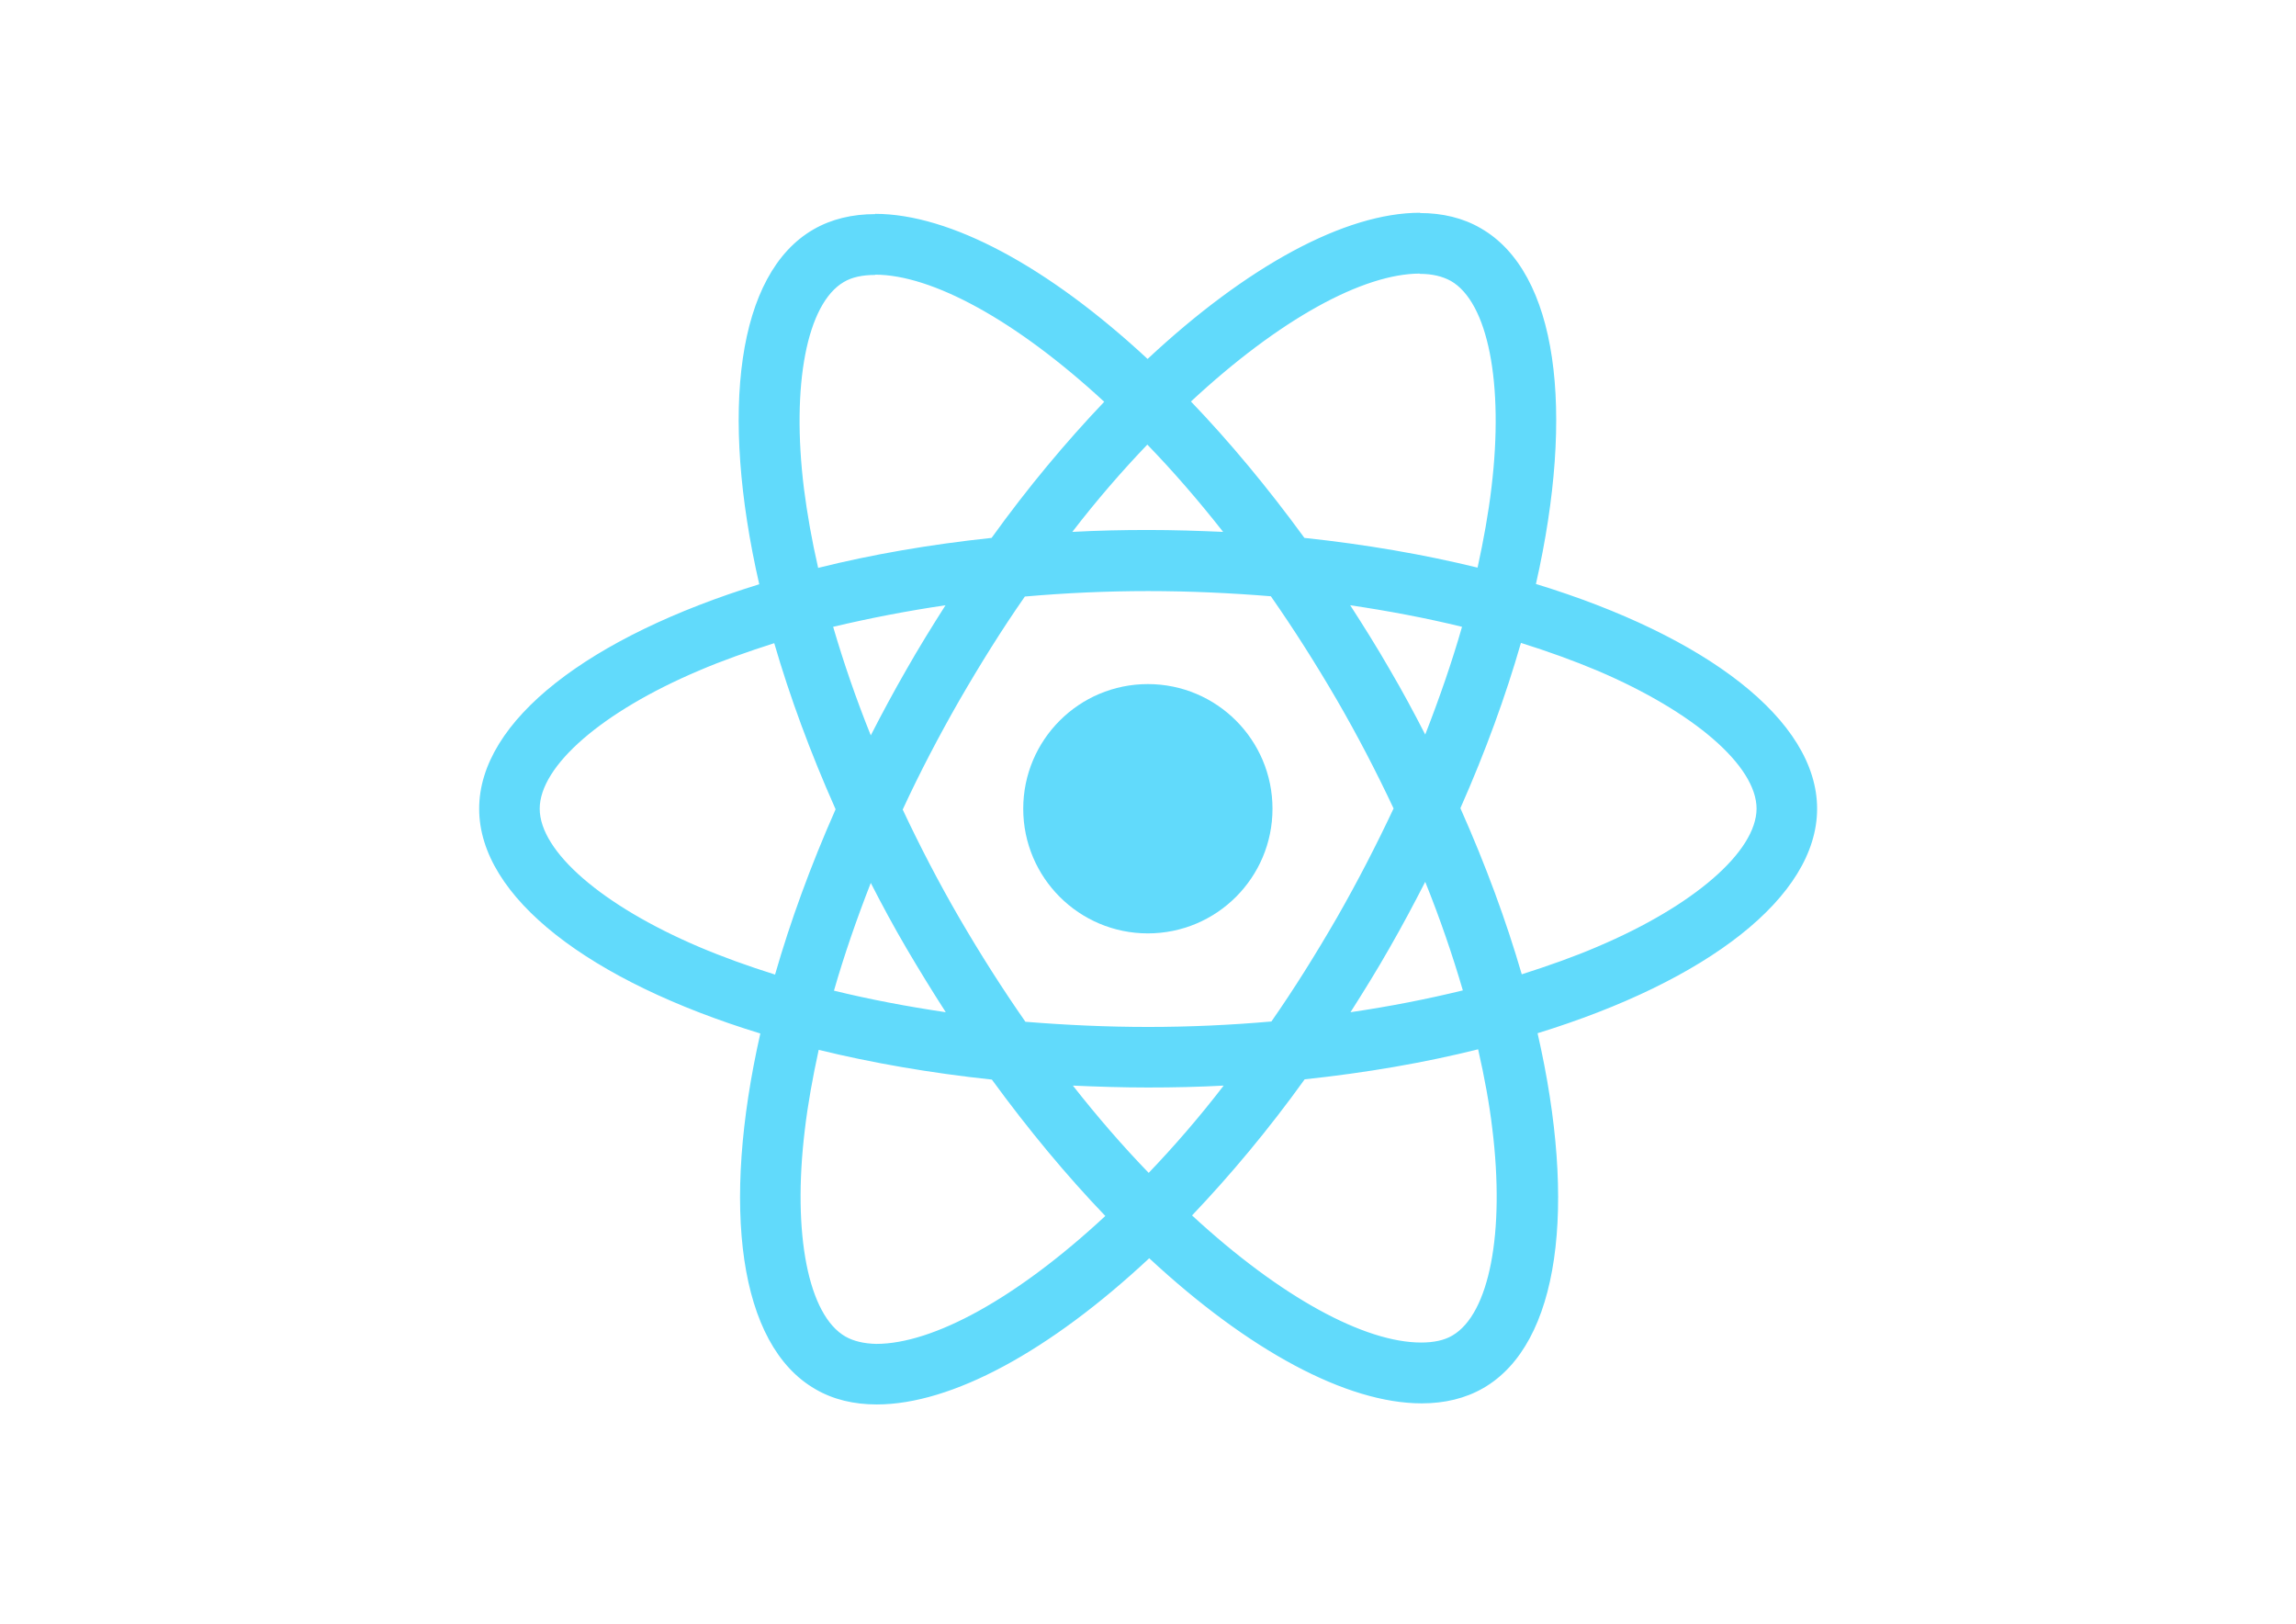
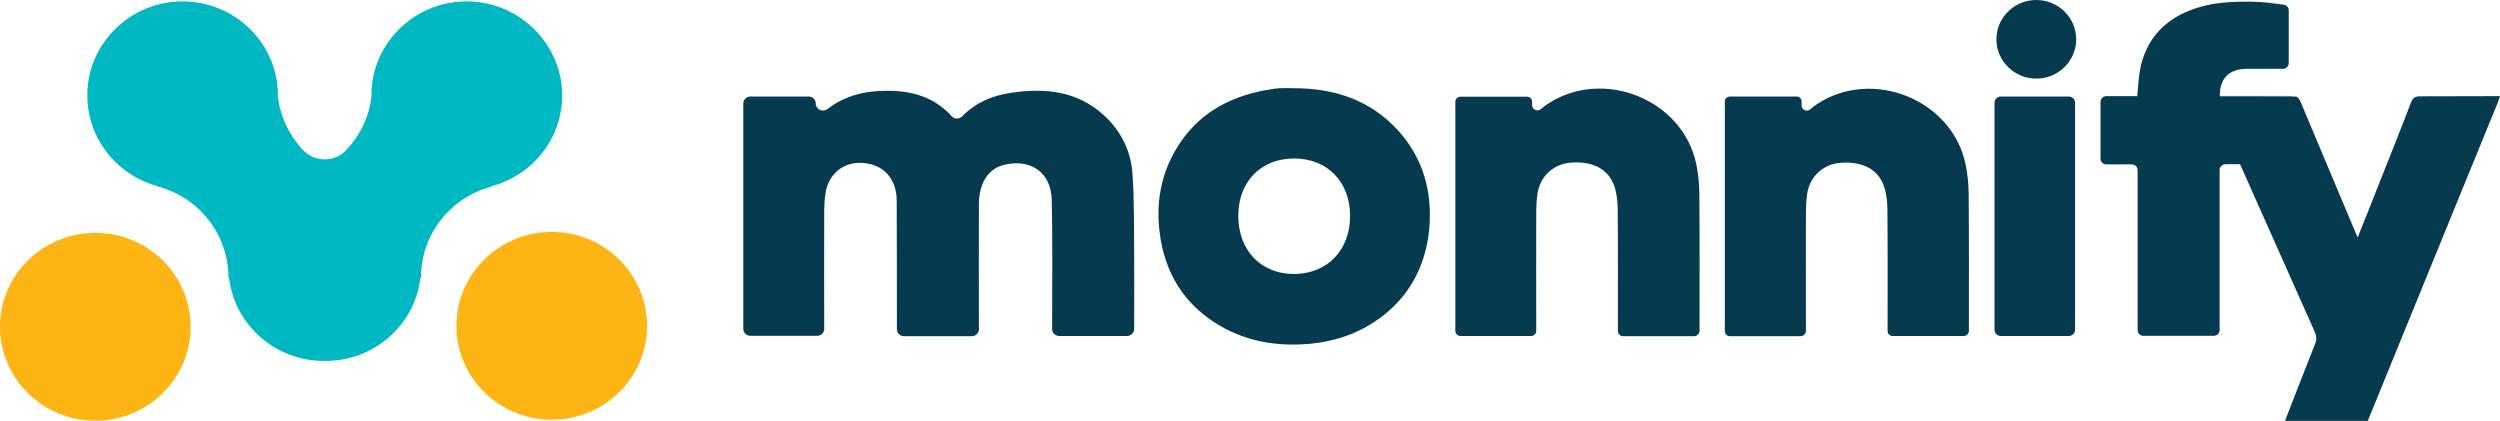
- <svg xmlns="http://www.w3.org/2000/svg" viewBox="0 0 841.9 595.3">
-   <g fill="#61DAFB">
-     <path d="M666.3 296.5c0-32.5-40.7-63.3-103.1-82.4 14.4-63.6 8-114.2-20.2-130.4-6.5-3.8-14.1-5.6-22.4-5.6v22.3c4.6 0 8.3.9 11.4 2.6 13.6 7.8 19.5 37.5 14.9 75.7-1.1 9.4-2.9 19.3-5.1 29.4-19.6-4.8-41-8.5-63.5-10.9-13.5-18.5-27.5-35.3-41.6-50 32.6-30.3 63.2-46.9 84-46.9V78c-27.5 0-63.5 19.6-99.9 53.6-36.4-33.8-72.4-53.2-99.9-53.2v22.3c20.7 0 51.4 16.5 84 46.6-14 14.7-28 31.4-41.3 49.9-22.6 2.4-44 6.1-63.6 11-2.3-10-4-19.7-5.2-29-4.7-38.2 1.1-67.9 14.6-75.8 3-1.8 6.9-2.6 11.5-2.6V78.5c-8.4 0-16 1.8-22.6 5.6-28.1 16.2-34.4 66.7-19.9 130.1-62.2 19.2-102.7 49.9-102.7 82.3 0 32.5 40.7 63.3 103.1 82.4-14.4 63.6-8 114.2 20.2 130.4 6.5 3.8 14.1 5.6 22.5 5.6 27.5 0 63.5-19.6 99.9-53.6 36.4 33.8 72.4 53.2 99.9 53.2 8.4 0 16-1.8 22.6-5.6 28.1-16.2 34.4-66.7 19.9-130.1 62-19.1 102.5-49.9 102.5-82.3zm-130.2-66.7c-3.7 12.9-8.3 26.2-13.5 39.5-4.1-8-8.4-16-13.1-24-4.6-8-9.5-15.8-14.4-23.4 14.2 2.1 27.9 4.7 41 7.9zm-45.8 106.5c-7.8 13.5-15.8 26.3-24.1 38.2-14.9 1.3-30 2-45.2 2-15.1 0-30.2-.7-45-1.9-8.3-11.9-16.4-24.6-24.2-38-7.6-13.1-14.5-26.4-20.8-39.8 6.2-13.4 13.2-26.8 20.7-39.9 7.8-13.5 15.8-26.3 24.1-38.2 14.9-1.3 30-2 45.2-2 15.1 0 30.2.7 45 1.9 8.3 11.9 16.4 24.6 24.2 38 7.6 13.1 14.5 26.4 20.8 39.8-6.3 13.4-13.2 26.8-20.7 39.9zm32.3-13c5.4 13.4 10 26.8 13.8 39.8-13.1 3.2-26.9 5.9-41.2 8 4.9-7.7 9.8-15.6 14.4-23.7 4.6-8 8.9-16.1 13-24.1zM421.2 430c-9.3-9.6-18.6-20.3-27.8-32 9 .4 18.2.7 27.5.7 9.4 0 18.7-.2 27.8-.7-9 11.7-18.3 22.4-27.5 32zm-74.4-58.9c-14.2-2.1-27.9-4.7-41-7.9 3.7-12.9 8.3-26.2 13.5-39.5 4.1 8 8.4 16 13.1 24 4.7 8 9.5 15.8 14.4 23.4zM420.7 163c9.3 9.6 18.6 20.3 27.8 32-9-.4-18.2-.7-27.5-.7-9.4 0-18.7.2-27.8.7 9-11.7 18.3-22.4 27.5-32zm-74 58.9c-4.9 7.7-9.8 15.6-14.4 23.7-4.6 8-8.9 16-13 24-5.4-13.4-10-26.8-13.8-39.8 13.1-3.1 26.9-5.8 41.2-7.9zm-90.5 125.2c-35.4-15.1-58.3-34.9-58.3-50.6 0-15.7 22.9-35.6 58.3-50.6 8.6-3.7 18-7 27.7-10.1 5.7 19.6 13.2 40 22.5 60.9-9.2 20.8-16.6 41.1-22.2 60.6-9.9-3.1-19.3-6.5-28-10.2zM310 490c-13.6-7.8-19.5-37.5-14.9-75.7 1.1-9.4 2.9-19.3 5.1-29.4 19.6 4.8 41 8.5 63.5 10.9 13.5 18.5 27.5 35.3 41.6 50-32.6 30.3-63.2 46.9-84 46.9-4.5-.1-8.3-1-11.3-2.7zm237.2-76.2c4.7 38.2-1.1 67.9-14.6 75.8-3 1.8-6.9 2.6-11.5 2.6-20.7 0-51.4-16.5-84-46.6 14-14.7 28-31.4 41.3-49.9 22.6-2.4 44-6.1 63.6-11 2.3 10.1 4.1 19.8 5.2 29.1zm38.5-66.7c-8.6 3.7-18 7-27.7 10.1-5.7-19.6-13.2-40-22.5-60.9 9.2-20.8 16.6-41.1 22.2-60.6 9.9 3.1 19.3 6.5 28.1 10.2 35.4 15.1 58.3 34.9 58.3 50.6-.1 15.7-23 35.6-58.4 50.6zM320.8 78.4z" />
-     <circle cx="420.9" cy="296.5" r="45.7" />
-     <path d="M520.5 78.1z" />
-   </g>
+ <svg xmlns="http://www.w3.org/2000/svg" width="297" height="50" viewBox="0 0 297 50" fill="none" id="logo">
+   <path d="M66.769 10.719C67.058 16.089 63.498 20.693 58.559 22.073C58.492 22.117 58.448 22.139 58.403 22.161C53.575 23.433 50.016 27.773 50.016 32.946C50.016 32.99 49.971 33.056 49.926 33.121C49.237 38.623 44.453 42.876 38.691 42.876H38.468C32.706 42.876 27.922 38.623 27.233 33.121C27.166 33.034 27.144 32.99 27.144 32.946C27.144 27.795 23.584 23.433 18.756 22.161C18.711 22.139 18.667 22.117 18.6 22.073C13.661 20.693 10.101 16.089 10.39 10.719C10.68 5.151 15.218 0.592 20.869 0.197C27.5 -0.263 33.017 4.91 33.017 11.333C33.017 11.398 33.017 11.486 33.017 11.552C33.329 13.941 34.397 16.155 36.043 17.865C37.423 19.29 39.714 19.29 41.094 17.865C42.74 16.155 43.83 13.941 44.12 11.552C44.12 11.486 44.12 11.398 44.12 11.333C44.12 4.91 49.637 -0.263 56.267 0.197C61.896 0.592 66.457 5.151 66.769 10.719Z" fill="#00B8C2" />
+   <path d="M65.545 49.868C71.8 49.868 76.87 44.873 76.87 38.711C76.87 32.549 71.8 27.554 65.545 27.554C59.291 27.554 54.221 32.549 54.221 38.711C54.221 44.873 59.291 49.868 65.545 49.868Z" fill="#FDB515" />
+   <path d="M11.325 49.978C17.579 49.978 22.649 44.983 22.649 38.821C22.649 32.659 17.579 27.663 11.325 27.663C5.07 27.663 0 32.659 0 38.821C0 44.983 5.07 49.978 11.325 49.978Z" fill="#FDB515" />
+   <path d="M241.912 9.338C244.529 9.338 246.651 7.248 246.651 4.669C246.651 2.09 244.529 0 241.912 0C239.295 0 237.173 2.09 237.173 4.669C237.173 7.248 239.295 9.338 241.912 9.338Z" fill="#063A4F" />
+   <path d="M115.449 39.939H107.395C106.927 39.939 106.549 39.566 106.549 39.106C106.549 39.084 106.549 39.062 106.549 39.018C106.549 33.933 106.549 28.869 106.527 23.784C106.505 21.613 105.37 20.035 103.523 19.531C100.787 18.786 98.428 20.298 98.05 23.06C97.961 23.718 97.917 24.375 97.917 25.033C97.894 29.658 97.917 34.283 97.917 38.908V39.062C97.917 39.522 97.538 39.895 97.071 39.895H89.15C88.683 39.895 88.305 39.522 88.305 39.062V12.297C88.305 11.837 88.683 11.464 89.15 11.464H96.07C96.537 11.464 96.915 11.837 96.915 12.297C96.915 12.999 97.716 13.371 98.295 12.955C100.408 11.333 102.834 10.763 105.481 10.785C108.463 10.785 111.066 11.596 113.068 13.81C113.402 14.182 113.98 14.161 114.314 13.81C115.894 12.21 117.852 11.355 120.099 11.026C124.192 10.412 128.041 10.807 131.223 13.766C133.225 15.629 134.36 17.997 134.538 20.649C134.761 23.871 134.716 27.115 134.738 30.338C134.761 33.231 134.738 36.147 134.738 39.084C134.738 39.544 134.36 39.917 133.893 39.917H125.839C125.372 39.917 124.993 39.544 124.993 39.084C124.993 39.062 124.993 39.04 124.993 39.018C124.993 33.911 125.06 28.803 124.949 23.718C124.815 20.035 121.923 18.829 119.075 19.641C117.34 20.145 116.316 21.855 116.294 24.178C116.272 29.132 116.294 34.064 116.294 39.018C116.294 39.062 116.294 39.084 116.294 39.128C116.294 39.566 115.916 39.939 115.449 39.939Z" fill="#063A4F" />
+   <path d="M166.132 15.541C162.839 11.903 158.545 10.478 153.695 10.478C153.138 10.478 152.582 10.456 152.004 10.478C151.603 10.5 151.203 10.566 150.824 10.631C146.486 11.333 142.815 13.174 140.301 16.813C137.831 20.386 137.164 24.397 137.92 28.628C138.654 32.683 140.701 35.971 144.239 38.273C147.643 40.487 151.425 41.188 155.452 40.859C158.723 40.574 161.726 39.522 164.33 37.484C167.711 34.831 169.425 31.258 169.803 27.093C170.159 22.775 169.091 18.829 166.132 15.541ZM153.739 32.551C149.801 32.551 147.109 29.746 147.109 25.647C147.109 21.591 149.779 18.829 153.739 18.829C157.699 18.829 160.391 21.613 160.391 25.647C160.391 29.724 157.677 32.53 153.739 32.551Z" fill="#063A4F" />
+   <path d="M201.24 39.939H192.83C192.474 39.939 192.207 39.654 192.207 39.325V39.018C192.207 34.305 192.229 29.592 192.185 24.901C192.185 24.09 192.096 23.257 191.895 22.49C191.295 20.232 189.448 19.136 186.711 19.312C184.576 19.443 182.929 20.934 182.64 23.082C182.551 23.74 182.506 24.397 182.506 25.055C182.484 29.68 182.506 34.305 182.506 38.93V39.303C182.506 39.654 182.217 39.917 181.883 39.917H173.518C173.162 39.917 172.895 39.632 172.895 39.303V12.1C172.895 11.749 173.184 11.486 173.518 11.486H181.394C181.75 11.486 182.017 11.771 182.017 12.1V12.495C182.017 13.021 182.662 13.306 183.063 12.955C183.307 12.736 183.574 12.538 183.841 12.363C190.471 7.979 199.972 11.837 201.529 19.553C201.752 20.693 201.885 21.898 201.885 23.06C201.93 28.474 201.907 33.889 201.907 39.303C201.885 39.675 201.596 39.939 201.24 39.939Z" fill="#063A4F" />
+   <path d="M213.922 39.939H205.512C205.178 39.939 204.911 39.676 204.911 39.347V12.056C204.911 11.727 205.178 11.464 205.512 11.464H213.433C213.766 11.464 214.033 11.727 214.033 12.056V12.538C214.033 13.043 214.656 13.328 215.034 12.999C215.301 12.78 215.568 12.56 215.835 12.385C222.466 8.001 231.966 11.859 233.523 19.575C233.746 20.715 233.879 21.92 233.879 23.082C233.924 28.496 233.902 33.911 233.902 39.325C233.902 39.654 233.612 39.917 233.301 39.917H224.846C224.513 39.917 224.246 39.654 224.246 39.325C224.246 39.237 224.246 39.128 224.246 39.04C224.246 34.327 224.268 29.614 224.223 24.923C224.223 24.112 224.134 23.279 223.934 22.512C223.333 20.254 221.487 19.158 218.75 19.334C216.614 19.465 214.968 20.956 214.679 23.104C214.59 23.762 214.545 24.419 214.545 25.077C214.523 29.702 214.545 34.327 214.545 38.952V39.369C214.523 39.654 214.256 39.939 213.922 39.939Z" fill="#063A4F" />
+   <path d="M296.999 11.42C296.888 11.727 296.821 11.968 296.732 12.188C291.593 24.792 286.431 37.374 281.292 50H271.458C272.637 46.953 273.816 43.928 275.017 40.903C275.24 40.377 275.218 39.939 274.995 39.434C272.036 32.793 269.077 26.151 266.118 19.509H264.382C264.004 19.509 263.693 19.816 263.693 20.189V39.215C263.693 39.588 263.381 39.895 263.003 39.895H254.637C254.259 39.895 253.948 39.588 253.948 39.215V20.21C253.948 19.838 253.636 19.531 253.258 19.531H250.232C249.854 19.531 249.542 19.224 249.542 18.851V12.1C249.542 11.727 249.854 11.42 250.232 11.42H253.903C253.903 11.486 253.903 11.508 253.925 11.42V11.355C253.925 11.267 253.948 11.157 253.948 10.982C254.037 9.667 254.148 8.286 254.548 7.036C255.728 3.376 258.531 1.469 262.18 0.614C264.293 0.11 268.209 0.066 270.345 0.438C270.501 0.46 270.901 0.504 271.28 0.548C271.636 0.592 271.903 0.877 271.903 1.228V7.497C271.903 7.869 271.591 8.176 271.213 8.176C269.922 8.176 267.608 8.176 266.941 8.176C264.894 8.176 263.782 9.228 263.715 11.179C263.715 11.157 263.715 11.136 263.715 11.114C263.715 10.303 263.715 11.004 263.715 11.442C263.715 11.705 263.715 11.859 263.715 11.442C266.63 11.442 269.477 11.442 272.325 11.464C272.414 11.464 272.503 11.464 272.57 11.464H272.703C272.904 11.464 273.193 11.793 273.282 12.034C275.418 17.098 277.531 22.161 279.667 27.225C279.779 27.51 279.912 27.795 280.09 28.211C281.002 25.932 281.87 23.783 282.715 21.613C283.961 18.457 285.23 15.322 286.431 12.166C286.654 11.596 286.92 11.442 287.543 11.442C290.636 11.442 293.751 11.42 296.999 11.42Z" fill="#063A4F" />
+   <path d="M253.927 11.333C253.927 11.355 253.927 11.377 253.927 11.399H253.904C253.881 11.157 253.927 10.39 253.927 11.333Z" fill="#063A4F" />
+   <path d="M272.303 11.442C269.455 11.421 266.607 11.421 263.693 11.421C263.693 11.837 263.693 11.684 263.693 11.421C263.693 11.004 263.693 10.303 263.693 11.092C263.693 11.114 263.693 11.136 263.693 11.158C263.693 11.223 263.715 11.289 263.737 11.399H272.08C272.147 11.399 272.236 11.421 272.303 11.442Z" fill="#063A4F" />
+   <path d="M246.517 12.21V39.172C246.517 39.588 246.183 39.917 245.76 39.917H237.706C237.283 39.917 236.95 39.588 236.95 39.172V12.21C236.95 11.793 237.283 11.464 237.706 11.464H245.76C246.183 11.464 246.517 11.793 246.517 12.21Z" fill="#063A4F" />
</svg>
